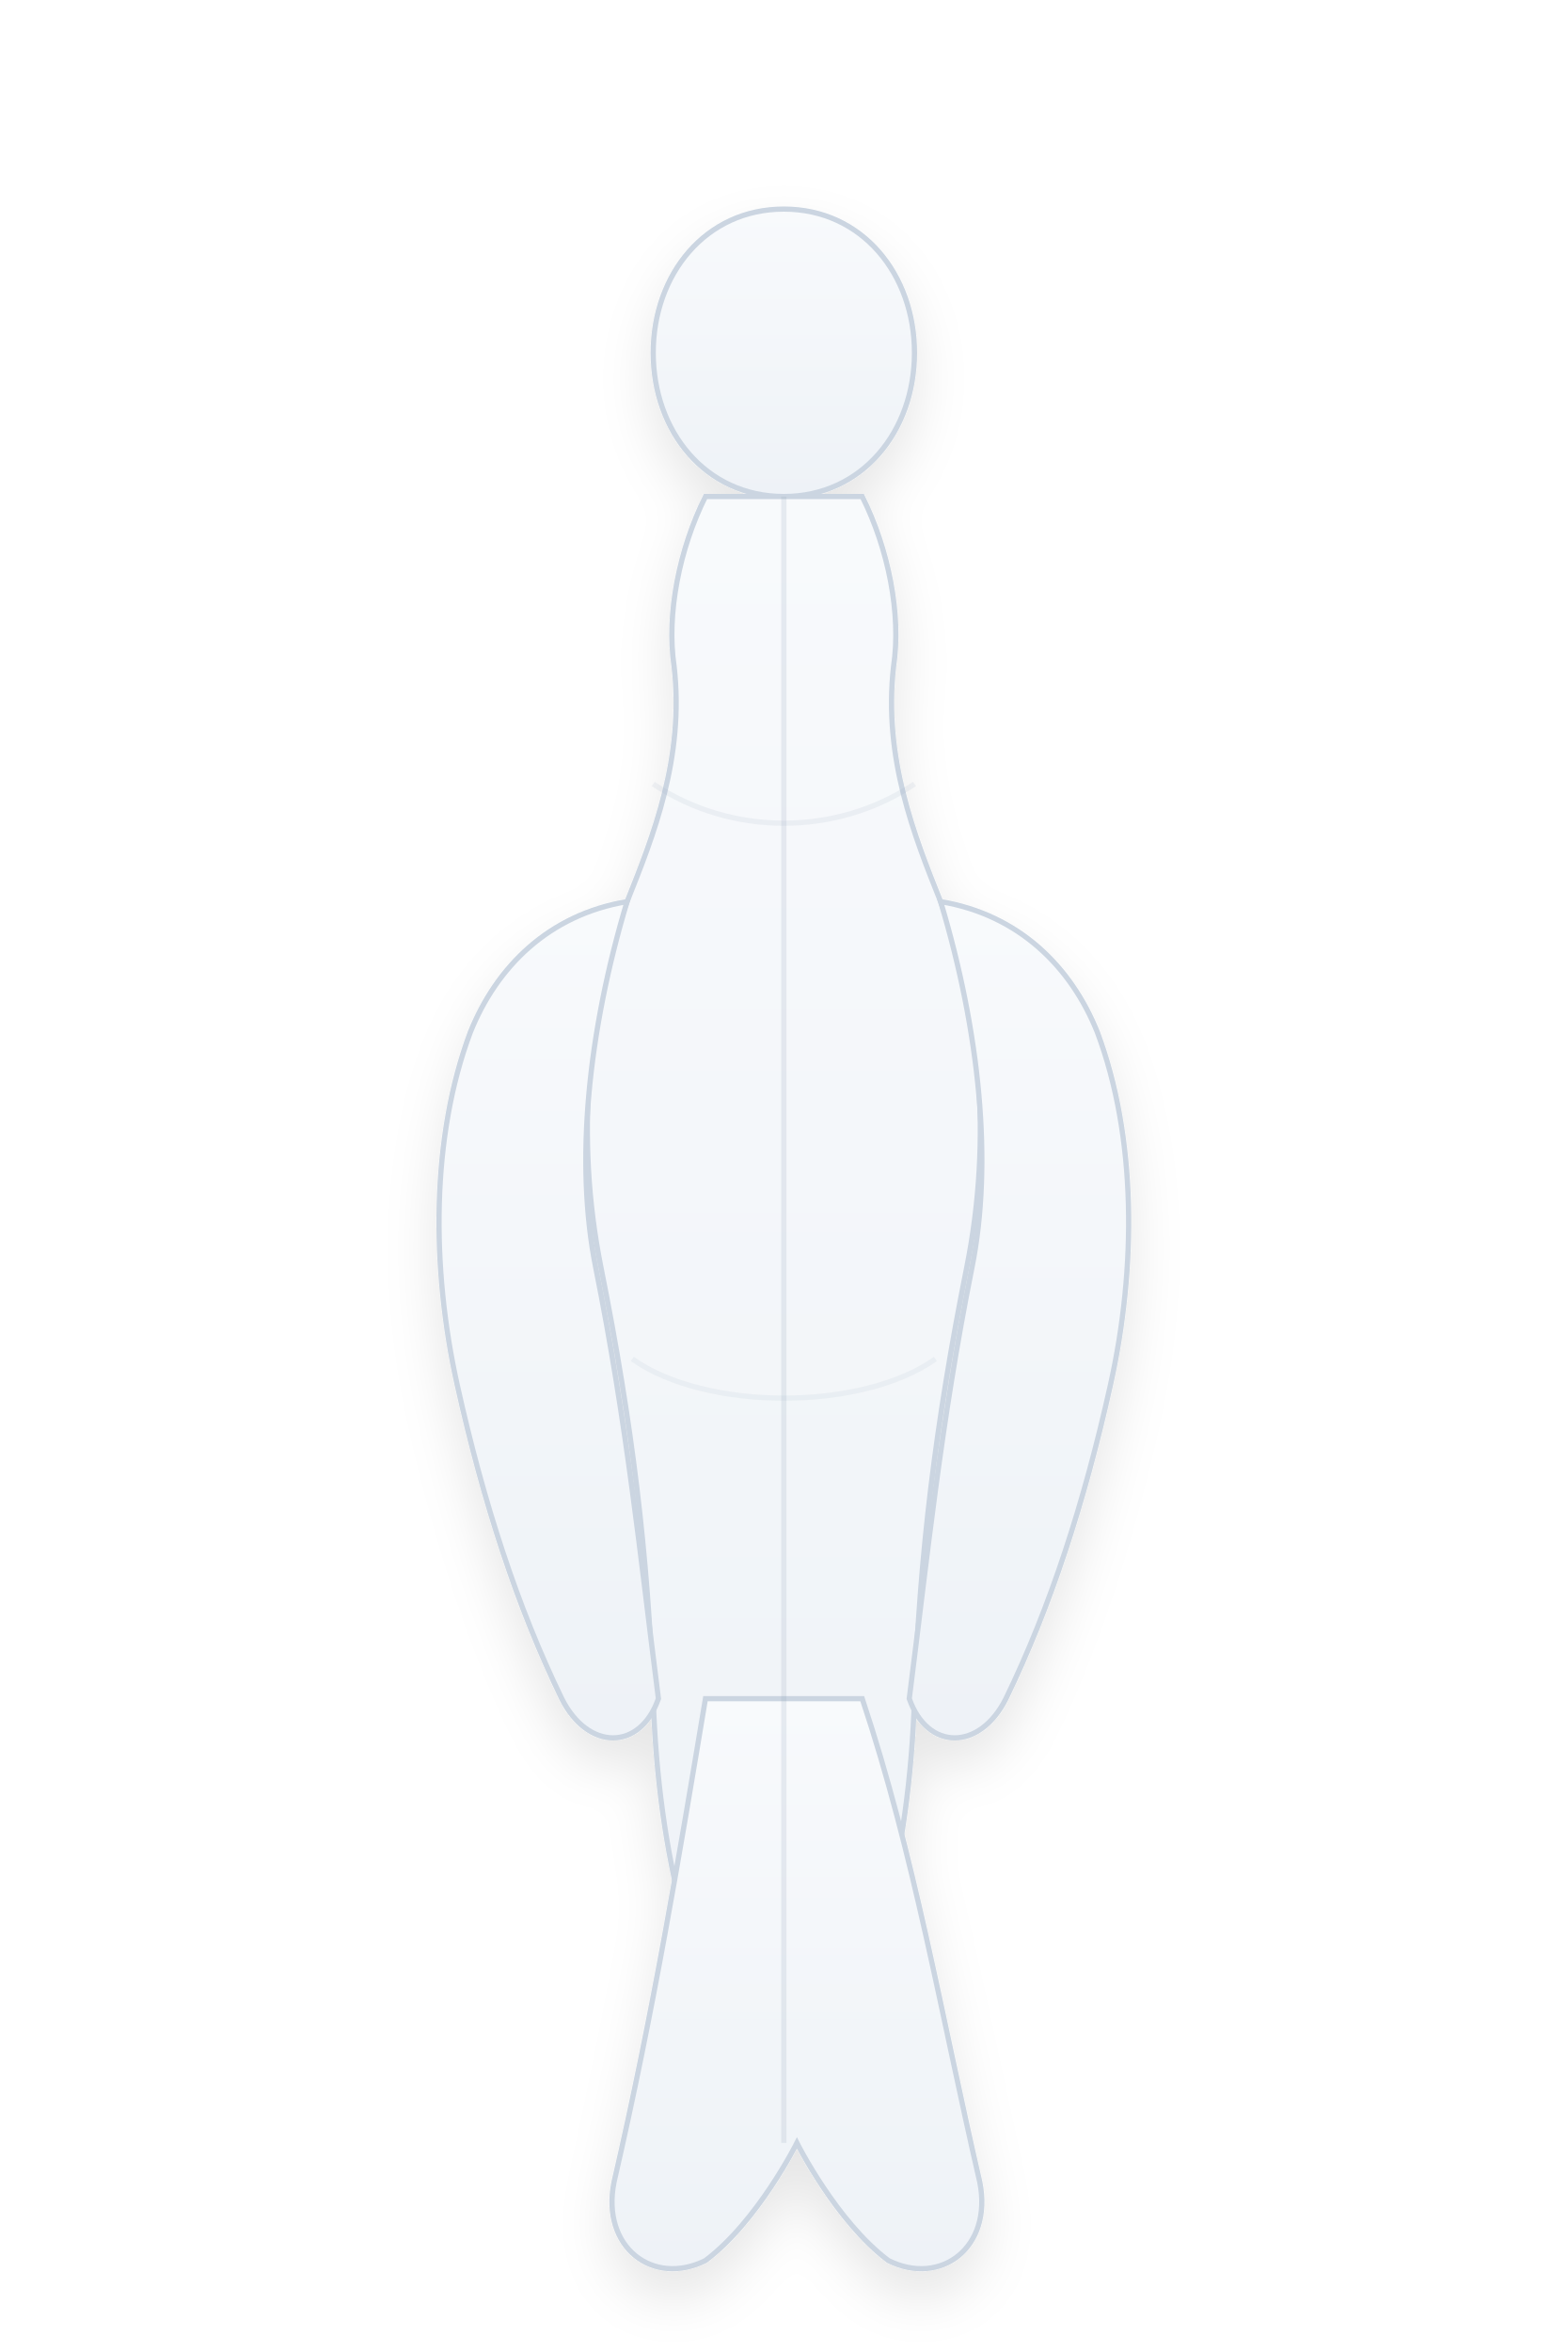
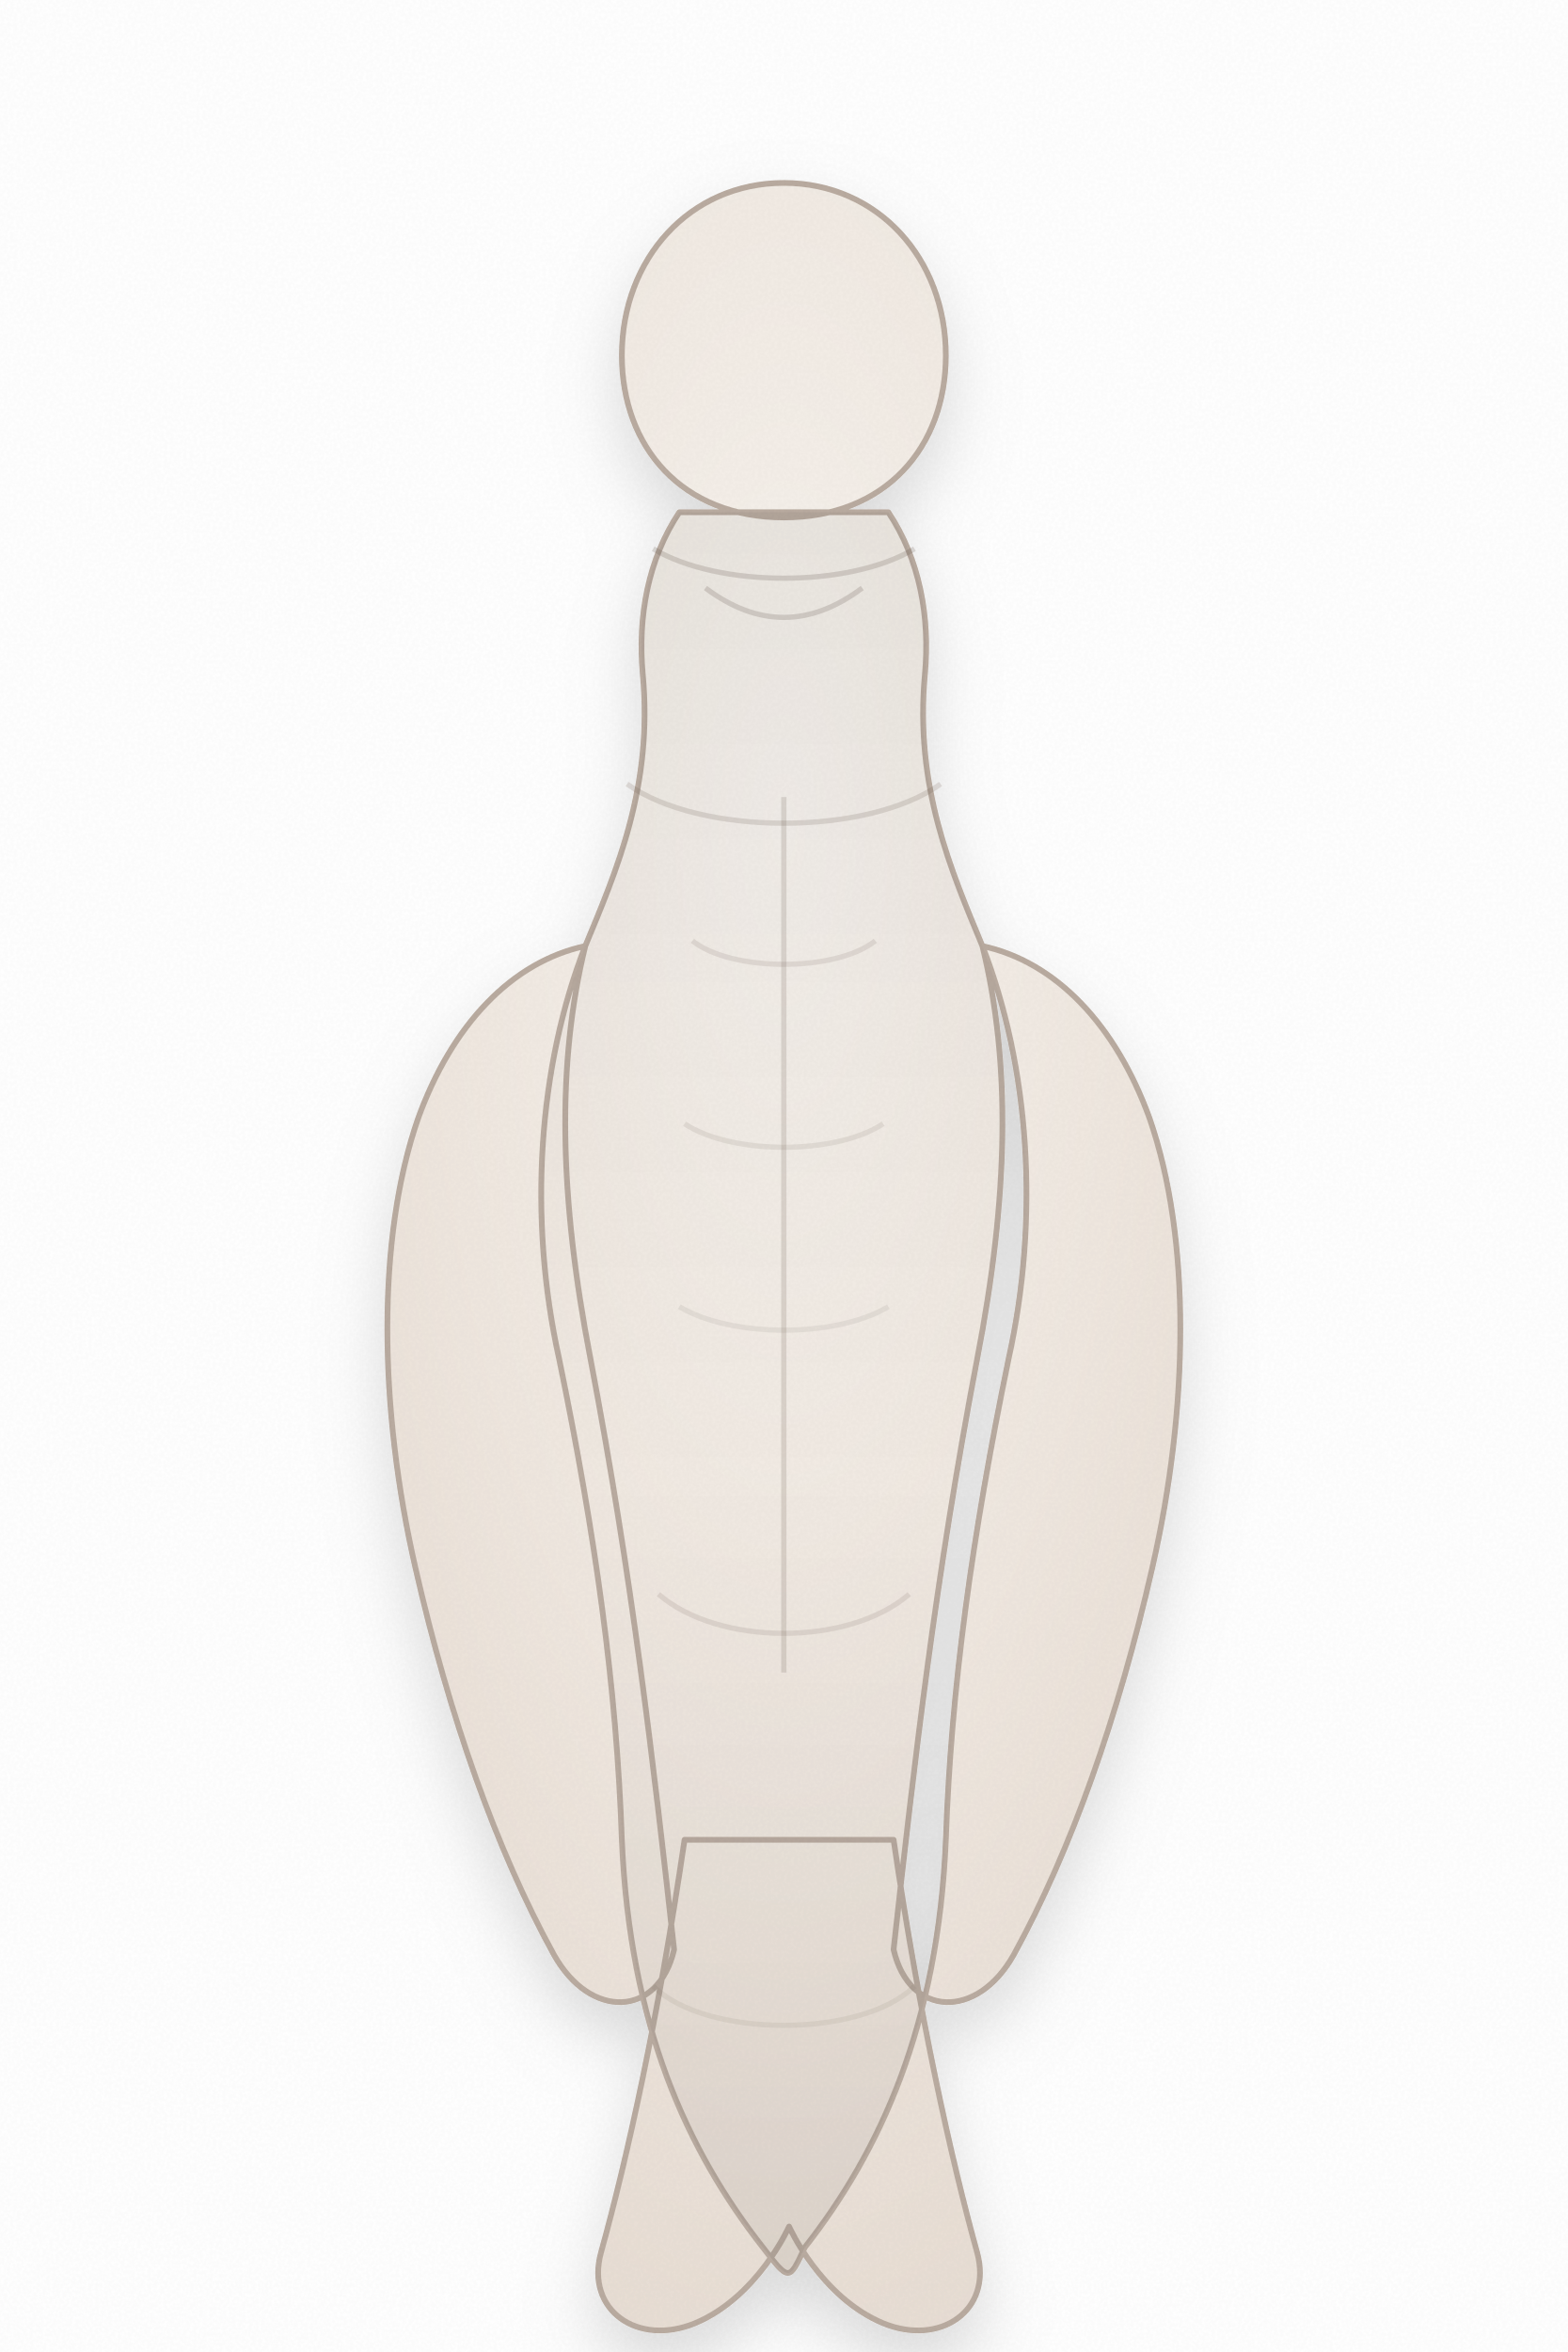
<svg xmlns="http://www.w3.org/2000/svg" width="600" height="900" viewBox="0 0 600 900">
  <defs>
-     <linearGradient id="skin" x1="0" y1="0" x2="0" y2="1">
-       <stop offset="0" stop-color="#f8fafc" />
-       <stop offset="1" stop-color="#eef2f7" />
+     <radialGradient id="skinFront" cx="50%" cy="30%" r="80%">
+       <stop offset="0%" stop-color="#f7f3ee" />
+       <stop offset="55%" stop-color="#efe7df" />
+       <stop offset="100%" stop-color="#e6dbd1" />
+     </radialGradient>
+     <linearGradient id="shadeFront" x1="0" y1="0" x2="0" y2="1">
+       <stop offset="0%" stop-color="#000" stop-opacity="0.08" />
+       <stop offset="55%" stop-color="#000" stop-opacity="0.00" />
+       <stop offset="100%" stop-color="#000" stop-opacity="0.10" />
    </linearGradient>
    <filter id="softShadow" x="-20%" y="-20%" width="140%" height="140%">
-       <feDropShadow dx="0" dy="10" stdDeviation="10" flood-color="#000000" flood-opacity="0.10" />
+       <feDropShadow dx="0" dy="12" stdDeviation="12" flood-color="#000" flood-opacity="0.14" />
+     </filter>
+     <filter id="grain" x="-10%" y="-10%" width="120%" height="120%">
+       <feTurbulence type="fractalNoise" baseFrequency="0.8" numOctaves="2" stitchTiles="stitch" />
+       <feColorMatrix type="matrix" values="0 0 0 0 0                 0 0 0 0 0                 0 0 0 0 0                 0 0 0 .03 0" />
    </filter>
  </defs>
  <g filter="url(#softShadow)">
-     <path d="M300 80              C270 80 250 105 250 135              C250 165 270 190 300 190              C330 190 350 165 350 135              C350 105 330 80 300 80Z" fill="url(#skin)" stroke="#cbd5e1" stroke-width="2" />
-     <path d="M270 190              C260 210 255 235 258 255              C262 290 250 320 240 345              C225 385 220 435 230 485              C242 545 248 595 250 650              C252 710 265 760 290 802              C300 820 300 820 310 802              C335 760 348 710 350 650              C352 595 358 545 370 485              C380 435 375 385 360 345              C350 320 338 290 342 255              C345 235 340 210 330 190Z" fill="url(#skin)" stroke="#cbd5e1" stroke-width="2" />
-     <path d="M240 345              C210 350 190 370 180 395              C165 435 165 485 175 530              C185 575 198 615 215 650              C225 670 245 670 252 650              C245 595 240 545 228 485              C220 445 225 395 240 345Z" fill="url(#skin)" stroke="#cbd5e1" stroke-width="2" />
-     <path d="M360 345              C390 350 410 370 420 395              C435 435 435 485 425 530              C415 575 402 615 385 650              C375 670 355 670 348 650              C355 595 360 545 372 485              C380 445 375 395 360 345Z" fill="url(#skin)" stroke="#cbd5e1" stroke-width="2" />
-     <path d="M270 650              C260 710 250 770 235 835              C230 860 250 875 270 865              C290 850 305 820 305 820              C305 820 320 850 340 865              C360 875 380 860 375 835              C360 770 350 710 330 650Z" fill="url(#skin)" stroke="#cbd5e1" stroke-width="2" />
+     <path id="body-outline-front" d="M300 70          C264 70 238 99 238 136          C238 171 261 198 300 198          C339 198 362 171 362 136          C362 99 336 70 300 70 Z           M260 196          C248 214 244 236 246 258          C250 301 236 333 224 362          C206 408 202 466 214 520          C228 588 236 646 238 704          C241 775 263 823 292 860          C302 873 302 873 308 860          C337 823 359 775 362 704          C364 646 372 588 386 520          C398 466 394 408 376 362          C364 333 350 301 354 258          C356 236 352 214 340 196 Z           M224 362          C196 368 173 392 160 428          C144 474 145 539 159 600          C172 657 190 708 212 748          C226 773 252 772 258 746          C250 674 242 604 226 520          C214 458 213 407 224 362 Z           M376 362          C404 368 427 392 440 428          C456 474 455 539 441 600          C428 657 410 708 388 748          C374 773 348 772 342 746          C350 674 358 604 374 520          C386 458 387 407 376 362 Z           M262 704          C252 772 240 826 230 862          C224 884 244 898 266 889          C290 879 302 852 302 852          C302 852 314 879 338 889          C360 898 380 884 374 862          C364 826 352 772 342 704 Z" fill="url(#skinFront)" stroke="#b9aba0" stroke-width="2.2" stroke-linejoin="round" />
+     <path d="M260 196          C248 214 244 236 246 258          C250 301 236 333 224 362          C206 408 202 466 214 520          C228 588 236 646 238 704          C241 775 263 823 292 860          C302 873 302 873 308 860          C337 823 359 775 362 704          C364 646 372 588 386 520          C398 466 394 408 376 362          C364 333 350 301 354 258          C356 236 352 214 340 196 Z" fill="url(#shadeFront)" opacity="0.55" />
+     <g stroke="#6b5c52" stroke-opacity="0.22" stroke-width="2" fill="none">
+       <path d="M250 210 C275 225 325 225 350 210" />
+       <path d="M270 225 C290 240 310 240 330 225" />
+       <path d="M240 300 C268 320 332 320 360 300" stroke-opacity="0.18" />
+       <path d="M300 305 L300 640" stroke-opacity="0.18" />
+       <path d="M265 360 C280 372 320 372 335 360" stroke-opacity="0.14" />
+       <path d="M262 430 C280 442 320 442 338 430" stroke-opacity="0.12" />
+       <path d="M260 500 C280 512 320 512 340 500" stroke-opacity="0.10" />
+       <path d="M252 610 C275 630 325 630 348 610" stroke-opacity="0.14" />
+       <path d="M250 760 C270 780 330 780 350 760" stroke-opacity="0.10" />
+     </g>
+     <rect x="0" y="0" width="600" height="900" filter="url(#grain)" opacity="0.7" />
  </g>
-   <path d="M300 190 L300 820" stroke="#94a3b8" stroke-opacity="0.18" stroke-width="2" />
-   <path d="M250 300 C280 320 320 320 350 300" stroke="#94a3b8" stroke-opacity="0.12" stroke-width="2" fill="none" />
-   <path d="M242 520 C270 540 330 540 358 520" stroke="#94a3b8" stroke-opacity="0.10" stroke-width="2" fill="none" />
</svg>
